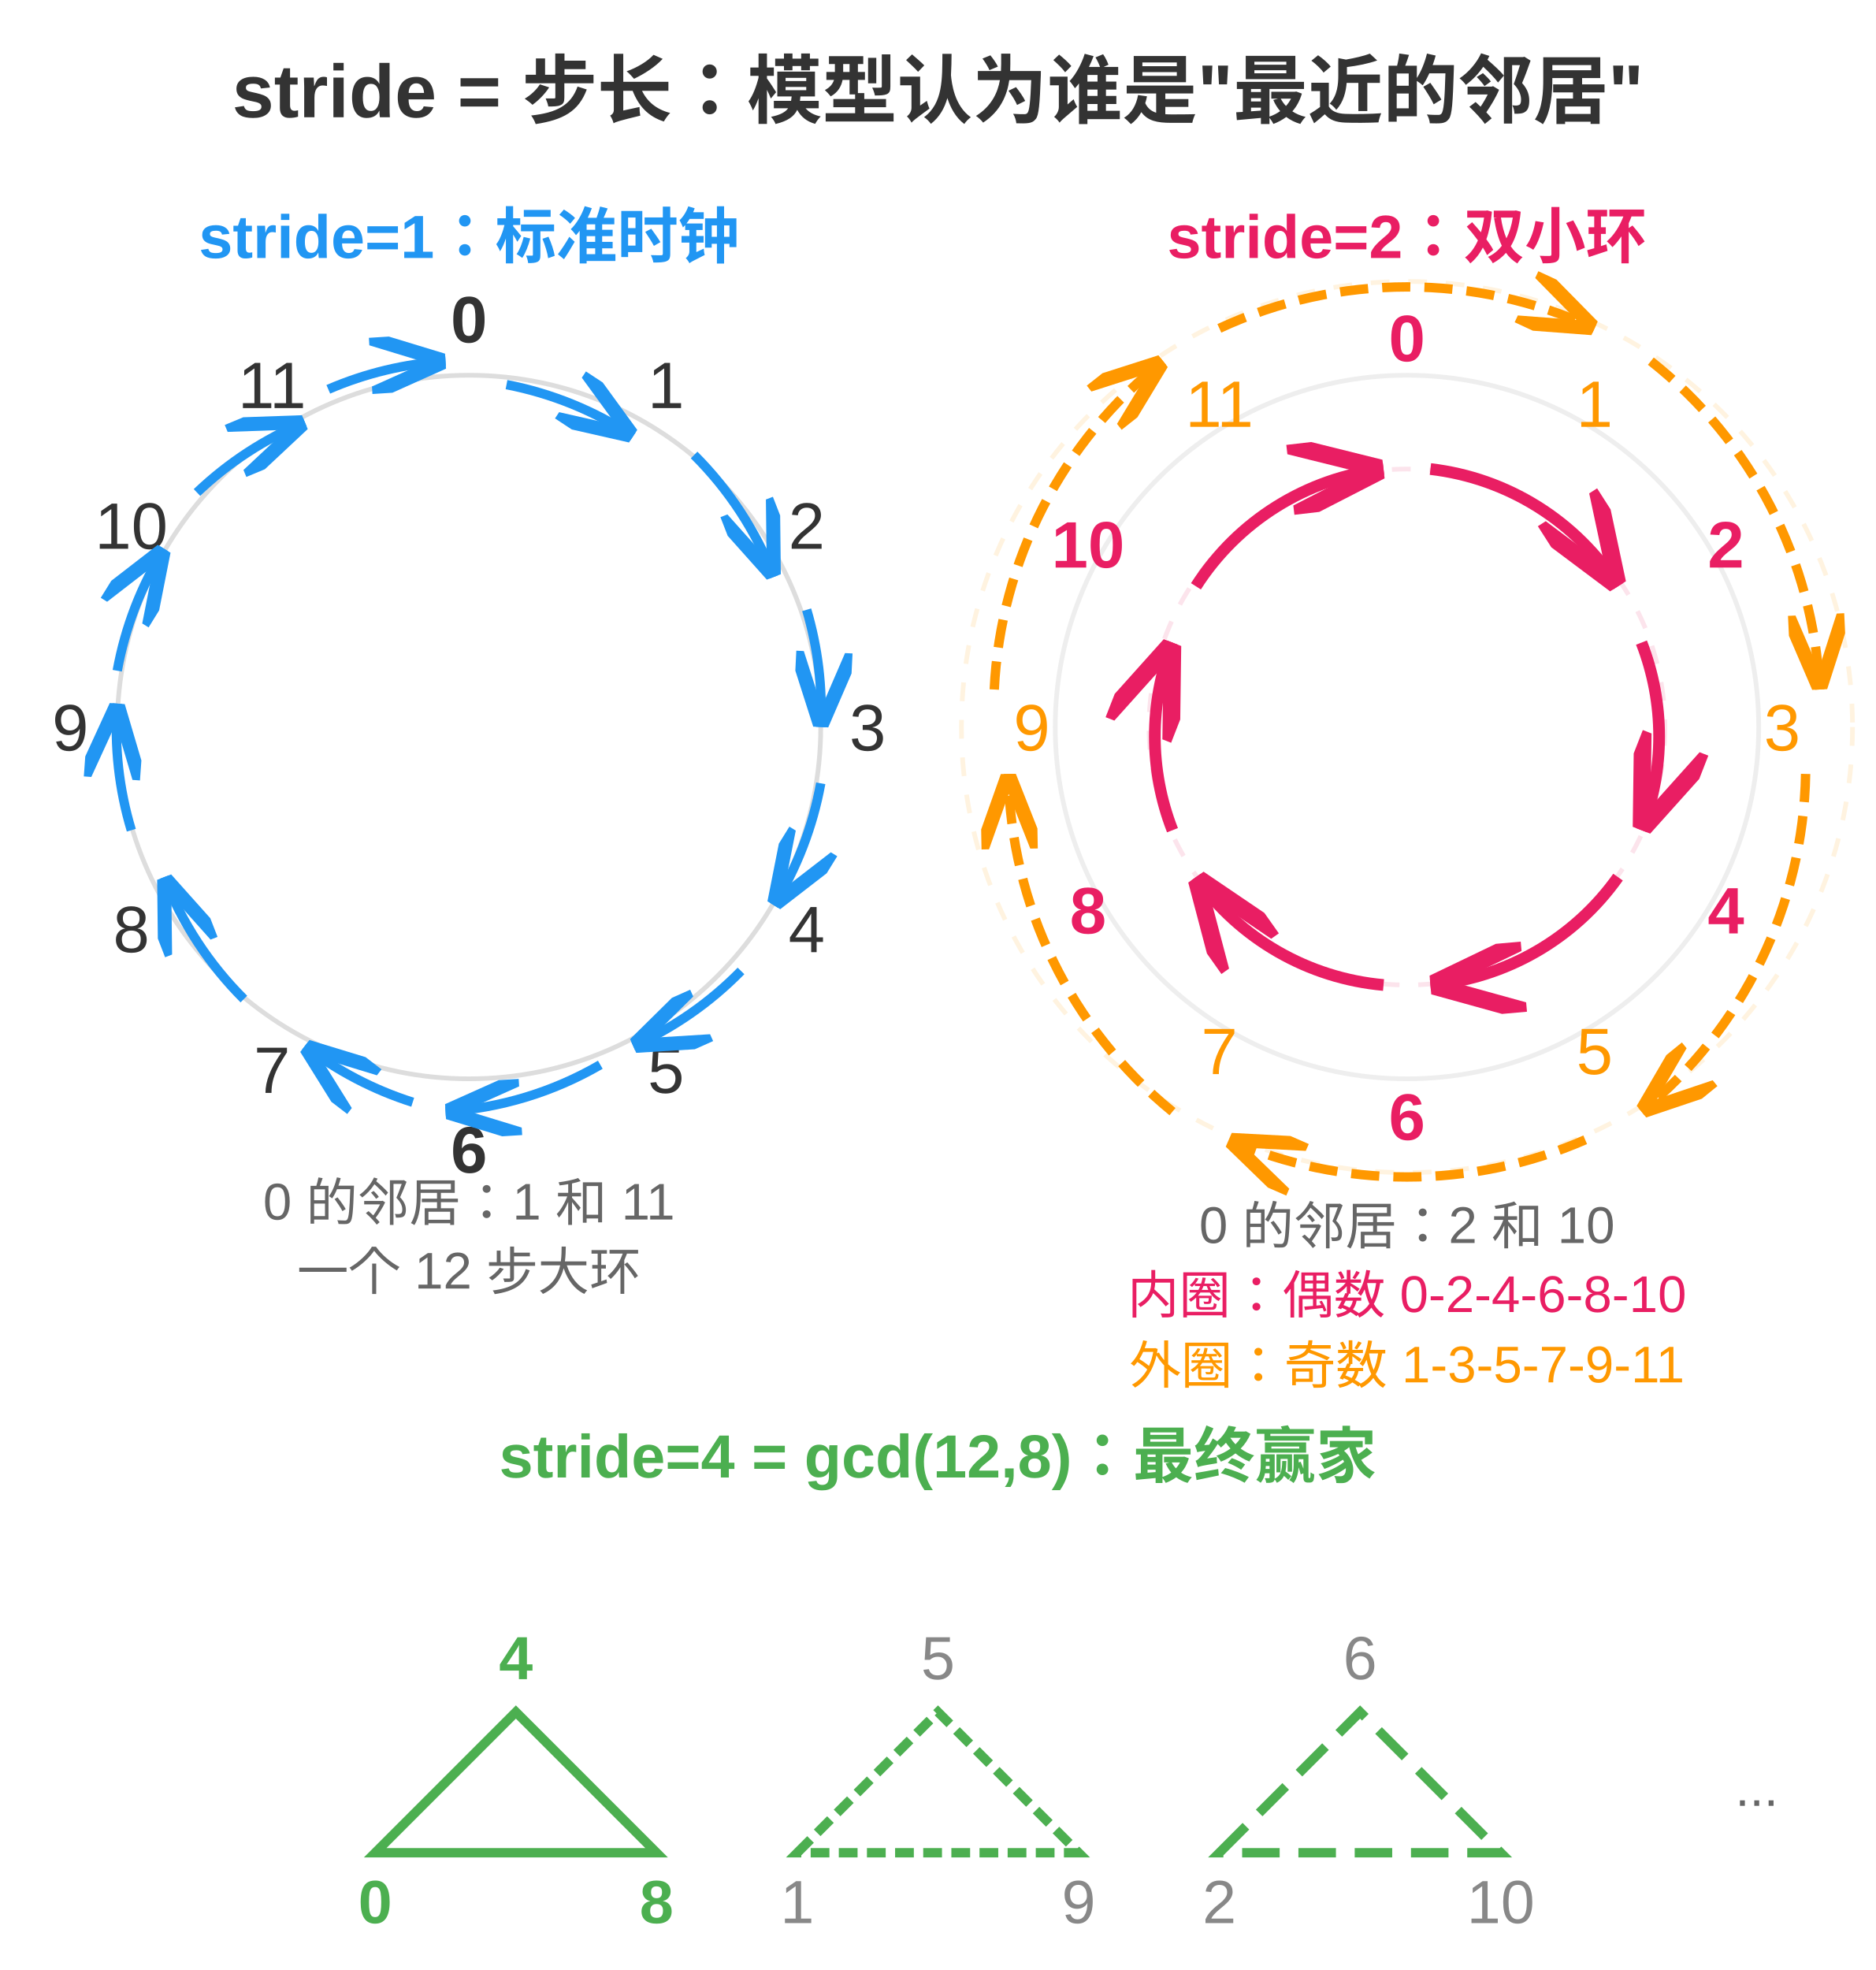
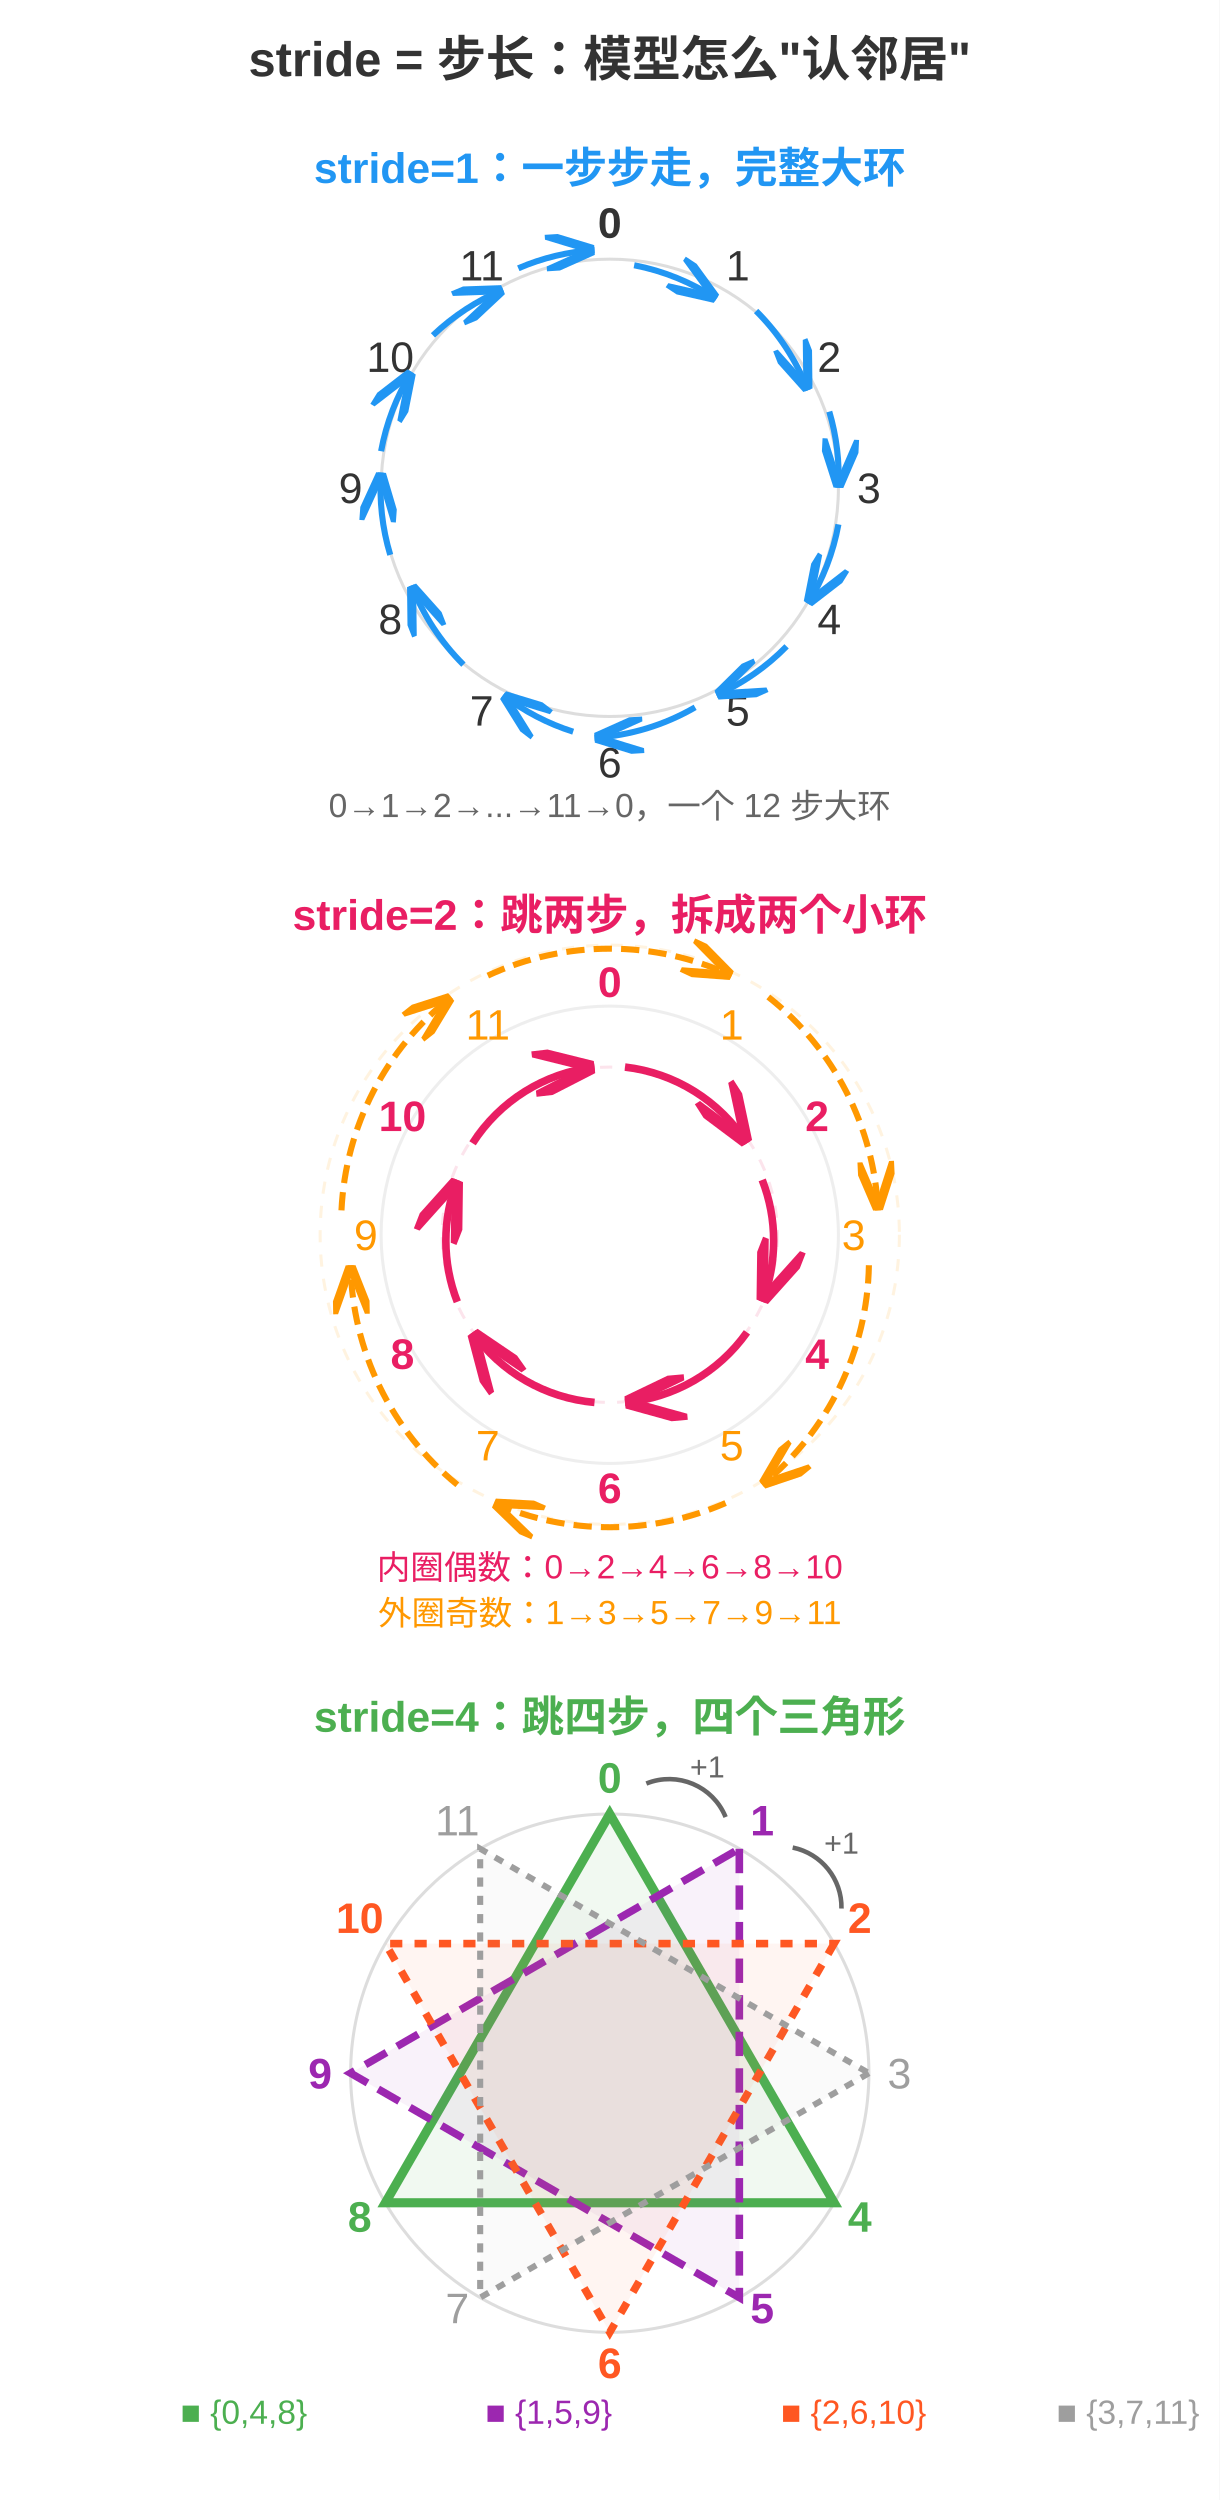
- <svg xmlns="http://www.w3.org/2000/svg" viewBox="0 0 400 420" font-family="Arial, sans-serif">
-   <rect width="400" height="420" fill="white" />
+ <svg xmlns="http://www.w3.org/2000/svg" viewBox="0 0 400 820" font-family="Arial, sans-serif">
+   <rect width="400" height="820" fill="white" />
  <defs>
    <marker id="arrowS1" markerWidth="8" markerHeight="6" refX="8" refY="3" orient="auto">
      <path d="M0,0 L8,3 L0,6" fill="none" stroke="#2196F3" stroke-width="1.5" />
    </marker>
    <marker id="arrowS2e" markerWidth="8" markerHeight="6" refX="8" refY="3" orient="auto">
      <path d="M0,0 L8,3 L0,6" fill="none" stroke="#E91E63" stroke-width="1.5" />
    </marker>
    <marker id="arrowS2o" markerWidth="8" markerHeight="6" refX="8" refY="3" orient="auto">
      <path d="M0,0 L8,3 L0,6" fill="none" stroke="#FF9800" stroke-width="1.5" />
    </marker>
-     <marker id="arrowS4" markerWidth="8" markerHeight="6" refX="8" refY="3" orient="auto">
-       <path d="M0,0 L8,3 L0,6" fill="none" stroke="#4CAF50" stroke-width="1.5" />
-     </marker>
  </defs>
-   <text x="200" y="25" text-anchor="middle" font-size="16" font-weight="bold" fill="#333">stride = 步长：模型认为谁是"最近的邻居"</text>
-   <text x="100" y="55" text-anchor="middle" font-size="13" font-weight="bold" fill="#2196F3">stride=1：标准时钟</text>
-   <g transform="translate(100,155)">
+   <text x="200" y="25" text-anchor="middle" font-size="16" font-weight="bold" fill="#333">stride = 步长：模型怎么"认邻居"</text>
+   <text x="200" y="60" text-anchor="middle" font-size="14" font-weight="bold" fill="#2196F3">stride=1：一步步走，完整大环</text>
+   <g transform="translate(200,160)">
    <circle cx="0" cy="0" r="75" fill="none" stroke="#ddd" stroke-width="1" />
    <text x="0" y="-82" text-anchor="middle" font-size="14" font-weight="bold" fill="#333">0</text>
    <text x="42" y="-68" text-anchor="middle" font-size="14" fill="#333">1</text>
    <text x="72" y="-38" text-anchor="middle" font-size="14" fill="#333">2</text>
    <text x="85" y="5" text-anchor="middle" font-size="14" fill="#333">3</text>
    <text x="72" y="48" text-anchor="middle" font-size="14" fill="#333">4</text>
    <text x="42" y="78" text-anchor="middle" font-size="14" fill="#333">5</text>
-     <text x="0" y="95" text-anchor="middle" font-size="14" font-weight="bold" fill="#333">6</text>
+     <text x="0" y="95" text-anchor="middle" font-size="14" fill="#333">6</text>
    <text x="-42" y="78" text-anchor="middle" font-size="14" fill="#333">7</text>
    <text x="-72" y="48" text-anchor="middle" font-size="14" fill="#333">8</text>
    <text x="-85" y="5" text-anchor="middle" font-size="14" fill="#333">9</text>
    <text x="-72" y="-38" text-anchor="middle" font-size="14" fill="#333">10</text>
    <text x="-42" y="-68" text-anchor="middle" font-size="14" fill="#333">11</text>
    <path d="M 8,-73 A 75,75 0 0,1 35,-62" fill="none" stroke="#2196F3" stroke-width="2" marker-end="url(#arrowS1)" />
    <path d="M 48,-58 A 75,75 0 0,1 65,-32" fill="none" stroke="#2196F3" stroke-width="2" marker-end="url(#arrowS1)" />
    <path d="M 72,-25 A 75,75 0 0,1 75,0" fill="none" stroke="#2196F3" stroke-width="2" marker-end="url(#arrowS1)" />
    <path d="M 75,12 A 75,75 0 0,1 65,38" fill="none" stroke="#2196F3" stroke-width="2" marker-end="url(#arrowS1)" />
    <path d="M 58,52 A 75,75 0 0,1 35,68" fill="none" stroke="#2196F3" stroke-width="2" marker-end="url(#arrowS1)" />
    <path d="M 28,72 A 75,75 0 0,1 -5,82" fill="none" stroke="#2196F3" stroke-width="2" marker-end="url(#arrowS1)" />
    <path d="M -12,80 A 75,75 0 0,1 -35,68" fill="none" stroke="#2196F3" stroke-width="2" marker-end="url(#arrowS1)" />
    <path d="M -48,58 A 75,75 0 0,1 -65,32" fill="none" stroke="#2196F3" stroke-width="2" marker-end="url(#arrowS1)" />
    <path d="M -72,22 A 75,75 0 0,1 -75,-5" fill="none" stroke="#2196F3" stroke-width="2" marker-end="url(#arrowS1)" />
    <path d="M -75,-12 A 75,75 0 0,1 -65,-38" fill="none" stroke="#2196F3" stroke-width="2" marker-end="url(#arrowS1)" />
    <path d="M -58,-50 A 75,75 0 0,1 -35,-65" fill="none" stroke="#2196F3" stroke-width="2" marker-end="url(#arrowS1)" />
    <path d="M -30,-72 A 75,75 0 0,1 -5,-78" fill="none" stroke="#2196F3" stroke-width="2" marker-end="url(#arrowS1)" />
  </g>
-   <text x="100" y="260" text-anchor="middle" font-size="11" fill="#666">0 的邻居：1 和 11</text>
-   <text x="100" y="275" text-anchor="middle" font-size="11" fill="#666">一个 12 步大环</text>
-   <text x="300" y="55" text-anchor="middle" font-size="13" font-weight="bold" fill="#E91E63">stride=2：双小环</text>
-   <g transform="translate(300,155)">
+   <text x="200" y="268" text-anchor="middle" font-size="11" fill="#666">0→1→2→...→11→0，一个 12 步大环</text>
+   <text x="200" y="305" text-anchor="middle" font-size="14" font-weight="bold" fill="#E91E63">stride=2：跳两步，拆成两个小环</text>
+   <g transform="translate(200,405)">
    <circle cx="0" cy="0" r="75" fill="none" stroke="#eee" stroke-width="1" />
    <circle cx="0" cy="0" r="55" fill="none" stroke="#FCE4EC" stroke-width="1" stroke-dasharray="4,4" />
    <circle cx="0" cy="0" r="95" fill="none" stroke="#FFF3E0" stroke-width="1" stroke-dasharray="4,4" />
    <text x="0" y="-78" text-anchor="middle" font-size="14" font-weight="bold" fill="#E91E63">0</text>
    <text x="40" y="-64" text-anchor="middle" font-size="14" fill="#FF9800">1</text>
    <text x="68" y="-34" text-anchor="middle" font-size="14" font-weight="bold" fill="#E91E63">2</text>
    <text x="80" y="5" text-anchor="middle" font-size="14" fill="#FF9800">3</text>
    <text x="68" y="44" text-anchor="middle" font-size="14" font-weight="bold" fill="#E91E63">4</text>
    <text x="40" y="74" text-anchor="middle" font-size="14" fill="#FF9800">5</text>
    <text x="0" y="88" text-anchor="middle" font-size="14" font-weight="bold" fill="#E91E63">6</text>
    <text x="-40" y="74" text-anchor="middle" font-size="14" fill="#FF9800">7</text>
    <text x="-68" y="44" text-anchor="middle" font-size="14" font-weight="bold" fill="#E91E63">8</text>
    <text x="-80" y="5" text-anchor="middle" font-size="14" fill="#FF9800">9</text>
    <text x="-68" y="-34" text-anchor="middle" font-size="14" font-weight="bold" fill="#E91E63">10</text>
    <text x="-40" y="-64" text-anchor="middle" font-size="14" fill="#FF9800">11</text>
    <path d="M 5,-55 A 55,55 0 0,1 45,-30" fill="none" stroke="#E91E63" stroke-width="2.5" marker-end="url(#arrowS2e)" />
    <path d="M 50,-18 A 55,55 0 0,1 50,22" fill="none" stroke="#E91E63" stroke-width="2.5" marker-end="url(#arrowS2e)" />
    <path d="M 45,32 A 55,55 0 0,1 5,55" fill="none" stroke="#E91E63" stroke-width="2.5" marker-end="url(#arrowS2e)" />
    <path d="M -5,55 A 55,55 0 0,1 -45,32" fill="none" stroke="#E91E63" stroke-width="2.5" marker-end="url(#arrowS2e)" />
    <path d="M -50,22 A 55,55 0 0,1 -50,-18" fill="none" stroke="#E91E63" stroke-width="2.5" marker-end="url(#arrowS2e)" />
    <path d="M -45,-30 A 55,55 0 0,1 -5,-55" fill="none" stroke="#E91E63" stroke-width="2.5" marker-end="url(#arrowS2e)" />
    <path d="M 52,-78 A 95,95 0 0,1 88,-8" fill="none" stroke="#FF9800" stroke-width="2" stroke-dasharray="6,3" marker-end="url(#arrowS2o)" />
    <path d="M 85,10 A 95,95 0 0,1 50,82" fill="none" stroke="#FF9800" stroke-width="2" stroke-dasharray="6,3" marker-end="url(#arrowS2o)" />
    <path d="M 38,88 A 95,95 0 0,1 -38,88" fill="none" stroke="#FF9800" stroke-width="2" stroke-dasharray="6,3" marker-end="url(#arrowS2o)" />
    <path d="M -50,82 A 95,95 0 0,1 -85,10" fill="none" stroke="#FF9800" stroke-width="2" stroke-dasharray="6,3" marker-end="url(#arrowS2o)" />
    <path d="M -88,-8 A 95,95 0 0,1 -52,-78" fill="none" stroke="#FF9800" stroke-width="2" stroke-dasharray="6,3" marker-end="url(#arrowS2o)" />
    <path d="M -40,-85 A 95,95 0 0,1 40,-85" fill="none" stroke="#FF9800" stroke-width="2" stroke-dasharray="6,3" marker-end="url(#arrowS2o)" />
  </g>
-   <text x="300" y="265" text-anchor="middle" font-size="11" fill="#666">0 的邻居：2 和 10</text>
-   <text x="300" y="280" text-anchor="middle" font-size="11" fill="#E91E63">内圈：偶数 0-2-4-6-8-10</text>
-   <text x="300" y="295" text-anchor="middle" font-size="11" fill="#FF9800">外圈：奇数 1-3-5-7-9-11</text>
-   <text x="200" y="315" text-anchor="middle" font-size="13" font-weight="bold" fill="#4CAF50">stride=4 = gcd(12,8)：最终赢家</text>
-   <g transform="translate(200,380)">
-     <polygon points="-120,15 -90,-15 -60,15" fill="none" stroke="#4CAF50" stroke-width="2" />
-     <text x="-120" y="30" text-anchor="middle" font-size="13" font-weight="bold" fill="#4CAF50">0</text>
-     <text x="-90" y="-22" text-anchor="middle" font-size="13" font-weight="bold" fill="#4CAF50">4</text>
-     <text x="-60" y="30" text-anchor="middle" font-size="13" font-weight="bold" fill="#4CAF50">8</text>
-     <polygon points="-30,15 0,-15 30,15" fill="none" stroke="#4CAF50" stroke-width="2" stroke-dasharray="4,2" />
-     <text x="-30" y="30" text-anchor="middle" font-size="13" fill="#888">1</text>
-     <text x="0" y="-22" text-anchor="middle" font-size="13" fill="#888">5</text>
-     <text x="30" y="30" text-anchor="middle" font-size="13" fill="#888">9</text>
-     <polygon points="60,15 90,-15 120,15" fill="none" stroke="#4CAF50" stroke-width="2" stroke-dasharray="8,4" />
-     <text x="60" y="30" text-anchor="middle" font-size="13" fill="#888">2</text>
-     <text x="90" y="-22" text-anchor="middle" font-size="13" fill="#888">6</text>
-     <text x="120" y="30" text-anchor="middle" font-size="13" fill="#888">10</text>
-     <text x="170" y="5" text-anchor="start" font-size="11" fill="#666">...</text>
+   <text x="200" y="518" text-anchor="middle" font-size="11" fill="#E91E63">内圈偶数：0→2→4→6→8→10</text>
+   <text x="200" y="533" text-anchor="middle" font-size="11" fill="#FF9800">外圈奇数：1→3→5→7→9→11</text>
+   <text x="200" y="568" text-anchor="middle" font-size="14" font-weight="bold" fill="#4CAF50">stride=4：跳四步，四个三角形</text>
+   <g transform="translate(200,680)">
+     <circle cx="0" cy="0" r="85" fill="none" stroke="#ddd" stroke-width="1" />
+     <polygon points="0,-85 73.6,42.5 -73.6,42.5" fill="rgba(76,175,80,0.08)" stroke="#4CAF50" stroke-width="3" />
+     <polygon points="42.5,-73.6 42.5,73.6 -85,0" fill="rgba(156,39,176,0.06)" stroke="#9C27B0" stroke-width="2.5" stroke-dasharray="8,4" />
+     <polygon points="73.6,-42.5 0,85 -73.6,-42.5" fill="rgba(255,87,34,0.06)" stroke="#FF5722" stroke-width="2.5" stroke-dasharray="4,4" />
+     <polygon points="85,0 -42.5,73.6 -42.5,-73.6" fill="rgba(158,158,158,0.05)" stroke="#9E9E9E" stroke-width="2" stroke-dasharray="3,3" />
+     <text x="0" y="-92" text-anchor="middle" font-size="14" font-weight="bold" fill="#4CAF50">0</text>
+     <text x="50" y="-78" text-anchor="middle" font-size="14" font-weight="bold" fill="#9C27B0">1</text>
+     <text x="82" y="-46" text-anchor="middle" font-size="14" font-weight="bold" fill="#FF5722">2</text>
+     <text x="95" y="5" text-anchor="middle" font-size="14" fill="#9E9E9E">3</text>
+     <text x="82" y="52" text-anchor="middle" font-size="14" font-weight="bold" fill="#4CAF50">4</text>
+     <text x="50" y="82" text-anchor="middle" font-size="14" font-weight="bold" fill="#9C27B0">5</text>
+     <text x="0" y="100" text-anchor="middle" font-size="14" font-weight="bold" fill="#FF5722">6</text>
+     <text x="-50" y="82" text-anchor="middle" font-size="14" fill="#9E9E9E">7</text>
+     <text x="-82" y="52" text-anchor="middle" font-size="14" font-weight="bold" fill="#4CAF50">8</text>
+     <text x="-95" y="5" text-anchor="middle" font-size="14" font-weight="bold" fill="#9C27B0">9</text>
+     <text x="-82" y="-46" text-anchor="middle" font-size="14" font-weight="bold" fill="#FF5722">10</text>
+     <text x="-50" y="-78" text-anchor="middle" font-size="14" fill="#9E9E9E">11</text>
+     <path d="M 12,-95 A 20,20 0 0,1 38,-84" fill="none" stroke="#666" stroke-width="1.5" />
+     <text x="32" y="-97" text-anchor="middle" font-size="10" fill="#666">+1</text>
+     <path d="M 60,-74 A 20,20 0 0,1 76,-54" fill="none" stroke="#666" stroke-width="1.5" />
+     <text x="76" y="-72" text-anchor="middle" font-size="10" fill="#666">+1</text>
  </g>
+   <text x="80" y="795" text-anchor="middle" font-size="11" fill="#4CAF50">■ {0,4,8}</text>
+   <text x="180" y="795" text-anchor="middle" font-size="11" fill="#9C27B0">■ {1,5,9}</text>
+   <text x="280" y="795" text-anchor="middle" font-size="11" fill="#FF5722">■ {2,6,10}</text>
+   <text x="370" y="795" text-anchor="middle" font-size="11" fill="#9E9E9E">■ {3,7,11}</text>
</svg>
